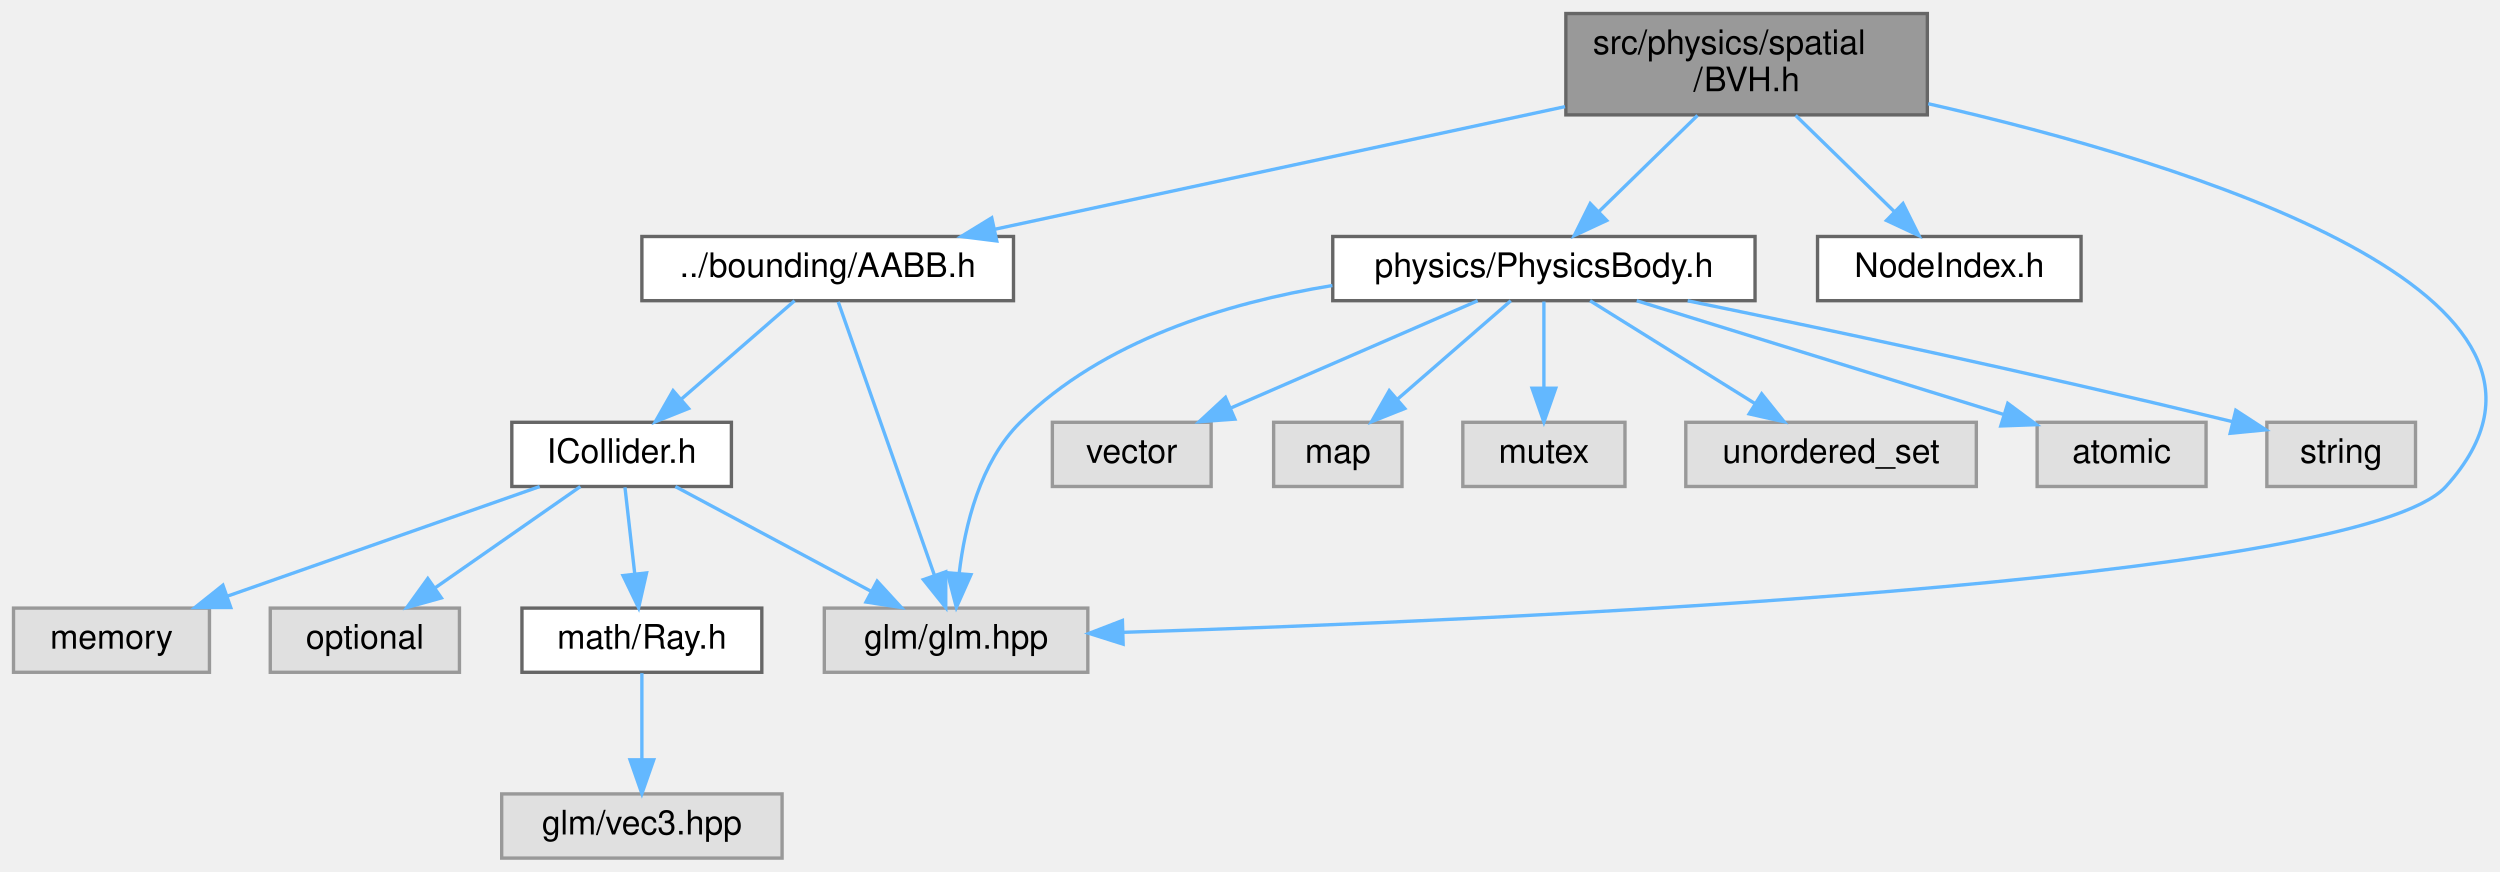
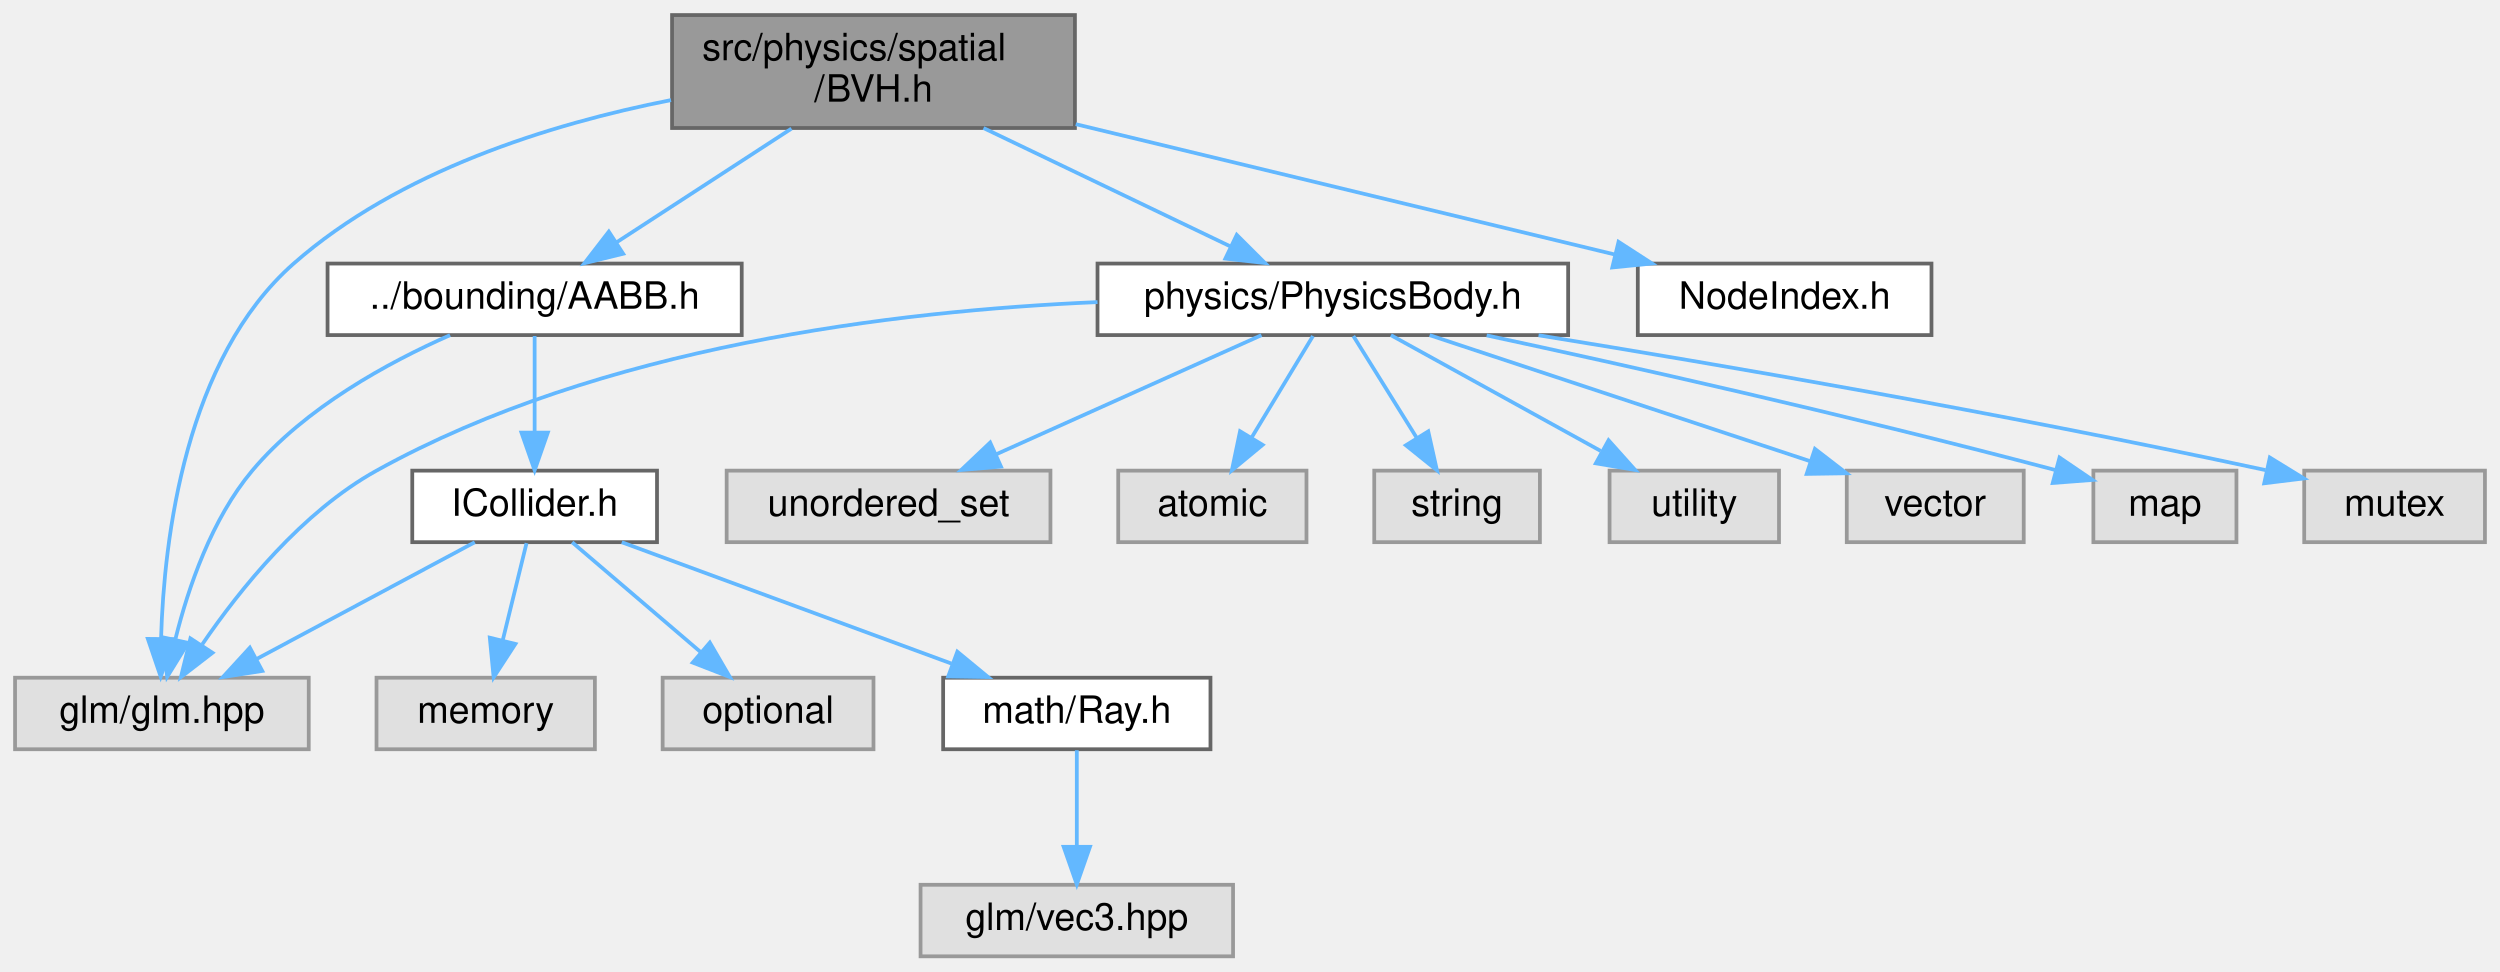
- <svg xmlns="http://www.w3.org/2000/svg" xmlns:xlink="http://www.w3.org/1999/xlink" width="740pt" height="258pt" viewBox="0.00 0.00 740.01 258.00">
+ <svg xmlns="http://www.w3.org/2000/svg" xmlns:xlink="http://www.w3.org/1999/xlink" width="664pt" height="258pt" viewBox="0.00 0.00 664.00 258.00">
  <g id="graph0" class="graph" transform="scale(1 1) rotate(0) translate(4 254)">
    <g id="Node000001" class="node">
      <g id="a_Node000001">
        <a xlink:title=" ">
-           <polygon fill="#999999" stroke="#666666" points="566.5,-250 459.5,-250 459.5,-220 566.5,-220 566.5,-250" />
-           <text text-anchor="start" x="467.5" y="-238" font-family="Helvetica,sans-Serif" font-size="10.00">src/physics/spatial</text>
-           <text text-anchor="middle" x="513" y="-227" font-family="Helvetica,sans-Serif" font-size="10.00">/BVH.h</text>
+           <polygon fill="#999999" stroke="#666666" points="281.5,-250 174.5,-250 174.5,-220 281.5,-220 281.5,-250" />
+           <text text-anchor="start" x="182.5" y="-238" font-family="Helvetica,sans-Serif" font-size="10.00">src/physics/spatial</text>
+           <text text-anchor="middle" x="228" y="-227" font-family="Helvetica,sans-Serif" font-size="10.00">/BVH.h</text>
        </a>
      </g>
    </g>
    <g id="Node000002" class="node">
      <g id="a_Node000002">
        <a xlink:title=" ">
-           <polygon fill="#e0e0e0" stroke="#999999" points="318,-74 240,-74 240,-55 318,-55 318,-74" />
-           <text text-anchor="middle" x="279" y="-62" font-family="Helvetica,sans-Serif" font-size="10.00">glm/glm.hpp</text>
+           <polygon fill="#e0e0e0" stroke="#999999" points="78,-74 0,-74 0,-55 78,-55 78,-74" />
+           <text text-anchor="middle" x="39" y="-62" font-family="Helvetica,sans-Serif" font-size="10.00">glm/glm.hpp</text>
        </a>
      </g>
    </g>
    <g id="edge1_Node000001_Node000002" class="edge">
      <g id="a_edge1_Node000001_Node000002">
        <a xlink:title=" ">
-           <path fill="none" stroke="#63b8ff" d="M566.76,-223.3C643.89,-205.69 771.35,-166.79 720,-110 694.13,-81.38 438.19,-70.29 328.5,-66.83" />
-           <polygon fill="#63b8ff" stroke="#63b8ff" points="328.45,-63.33 318.35,-66.52 328.24,-70.33 328.45,-63.33" />
+           <path fill="none" stroke="#63b8ff" d="M174.22,-227.42C141.93,-221.04 101.86,-208.51 74,-184 45.24,-158.7 39.57,-111.03 38.78,-84.52" />
+           <polygon fill="#63b8ff" stroke="#63b8ff" points="42.27,-84.24 38.68,-74.28 35.27,-84.31 42.27,-84.24" />
        </a>
      </g>
    </g>
    <g id="Node000003" class="node">
      <g id="a_Node000003">
        <a xlink:href="AABB_8h.html" target="_top" xlink:title=" ">
-           <polygon fill="white" stroke="#666666" points="296,-184 186,-184 186,-165 296,-165 296,-184" />
-           <text text-anchor="middle" x="241" y="-172" font-family="Helvetica,sans-Serif" font-size="10.00">../bounding/AABB.h</text>
+           <polygon fill="white" stroke="#666666" points="193,-184 83,-184 83,-165 193,-165 193,-184" />
+           <text text-anchor="middle" x="138" y="-172" font-family="Helvetica,sans-Serif" font-size="10.00">../bounding/AABB.h</text>
        </a>
      </g>
    </g>
    <g id="edge2_Node000001_Node000003" class="edge">
      <g id="a_edge2_Node000001_Node000003">
        <a xlink:title=" ">
-           <path fill="none" stroke="#63b8ff" d="M459.26,-222.44C410.12,-211.87 338.02,-196.37 290.32,-186.11" />
-           <polygon fill="#63b8ff" stroke="#63b8ff" points="291.04,-182.68 280.52,-184 289.56,-189.53 291.04,-182.68" />
+           <path fill="none" stroke="#63b8ff" d="M206.21,-219.84C192.13,-210.68 173.87,-198.82 159.79,-189.66" />
+           <polygon fill="#63b8ff" stroke="#63b8ff" points="161.51,-186.61 151.22,-184.09 157.7,-192.48 161.51,-186.61" />
        </a>
      </g>
    </g>
    <g id="Node000009" class="node">
      <g id="a_Node000009">
        <a xlink:href="NodeIndex_8h.html" target="_top" xlink:title=" ">
-           <polygon fill="white" stroke="#666666" points="612,-184 534,-184 534,-165 612,-165 612,-184" />
-           <text text-anchor="middle" x="573" y="-172" font-family="Helvetica,sans-Serif" font-size="10.00">NodeIndex.h</text>
+           <polygon fill="white" stroke="#666666" points="509,-184 431,-184 431,-165 509,-165 509,-184" />
+           <text text-anchor="middle" x="470" y="-172" font-family="Helvetica,sans-Serif" font-size="10.00">NodeIndex.h</text>
        </a>
      </g>
    </g>
    <g id="edge10_Node000001_Node000009" class="edge">
      <g id="a_edge10_Node000001_Node000009">
        <a xlink:title=" ">
-           <path fill="none" stroke="#63b8ff" d="M527.52,-219.84C536.32,-211.26 547.57,-200.3 556.67,-191.42" />
-           <polygon fill="#63b8ff" stroke="#63b8ff" points="559.29,-193.75 564.01,-184.27 554.41,-188.74 559.29,-193.75" />
+           <path fill="none" stroke="#63b8ff" d="M281.71,-221.02C324.71,-210.62 384.34,-196.21 424.9,-186.4" />
+           <polygon fill="#63b8ff" stroke="#63b8ff" points="425.88,-189.77 434.77,-184.02 424.23,-182.96 425.88,-189.77" />
        </a>
      </g>
    </g>
    <g id="Node000010" class="node">
      <g id="a_Node000010">
        <a xlink:href="PhysicsBody_8h.html" target="_top" xlink:title=" ">
-           <polygon fill="white" stroke="#666666" points="515.5,-184 390.5,-184 390.5,-165 515.5,-165 515.5,-184" />
-           <text text-anchor="middle" x="453" y="-172" font-family="Helvetica,sans-Serif" font-size="10.00">physics/PhysicsBody.h</text>
+           <polygon fill="white" stroke="#666666" points="412.5,-184 287.5,-184 287.5,-165 412.5,-165 412.5,-184" />
+           <text text-anchor="middle" x="350" y="-172" font-family="Helvetica,sans-Serif" font-size="10.00">physics/PhysicsBody.h</text>
        </a>
      </g>
    </g>
    <g id="edge11_Node000001_Node000010" class="edge">
      <g id="a_edge11_Node000001_Node000010">
        <a xlink:title=" ">
-           <path fill="none" stroke="#63b8ff" d="M498.48,-219.84C489.68,-211.26 478.43,-200.3 469.33,-191.42" />
-           <polygon fill="#63b8ff" stroke="#63b8ff" points="471.59,-188.74 461.99,-184.27 466.71,-193.75 471.59,-188.74" />
+           <path fill="none" stroke="#63b8ff" d="M257.22,-219.99C277.12,-210.45 303.28,-197.9 322.75,-188.57" />
+           <polygon fill="#63b8ff" stroke="#63b8ff" points="324.48,-191.62 331.98,-184.14 321.45,-185.31 324.48,-191.62" />
        </a>
      </g>
    </g>
    <g id="edge3_Node000003_Node000002" class="edge">
      <g id="a_edge3_Node000003_Node000002">
        <a xlink:title=" ">
-           <path fill="none" stroke="#63b8ff" d="M244.11,-164.66C250.32,-147.01 264.37,-107.09 272.62,-83.64" />
-           <polygon fill="#63b8ff" stroke="#63b8ff" points="275.94,-84.75 275.95,-74.16 269.33,-82.43 275.94,-84.75" />
+           <path fill="none" stroke="#63b8ff" d="M115.54,-164.99C99,-157.69 77.02,-145.7 63,-129 52.23,-116.17 46.02,-98 42.62,-84.38" />
+           <polygon fill="#63b8ff" stroke="#63b8ff" points="45.96,-83.25 40.4,-74.23 39.12,-84.75 45.96,-83.25" />
        </a>
      </g>
    </g>
    <g id="Node000004" class="node">
      <g id="a_Node000004">
        <a xlink:href="ICollider_8h.html" target="_top" xlink:title="Abstract interface for collision detection shapes.">
-           <polygon fill="white" stroke="#666666" points="212.5,-129 147.5,-129 147.5,-110 212.5,-110 212.5,-129" />
-           <text text-anchor="middle" x="180" y="-117" font-family="Helvetica,sans-Serif" font-size="10.00">ICollider.h</text>
+           <polygon fill="white" stroke="#666666" points="170.5,-129 105.5,-129 105.5,-110 170.5,-110 170.5,-129" />
+           <text text-anchor="middle" x="138" y="-117" font-family="Helvetica,sans-Serif" font-size="10.00">ICollider.h</text>
        </a>
      </g>
    </g>
    <g id="edge4_Node000003_Node000004" class="edge">
      <g id="a_edge4_Node000003_Node000004">
        <a xlink:title=" ">
-           <path fill="none" stroke="#63b8ff" d="M231.2,-164.98C222.18,-157.15 208.59,-145.34 197.68,-135.86" />
-           <polygon fill="#63b8ff" stroke="#63b8ff" points="199.82,-133.09 189.98,-129.17 195.23,-138.37 199.82,-133.09" />
+           <path fill="none" stroke="#63b8ff" d="M138,-164.75C138,-157.8 138,-147.85 138,-139.13" />
+           <polygon fill="#63b8ff" stroke="#63b8ff" points="141.5,-139.09 138,-129.09 134.5,-139.09 141.5,-139.09" />
        </a>
      </g>
    </g>
    <g id="edge5_Node000004_Node000002" class="edge">
      <g id="a_edge5_Node000004_Node000002">
        <a xlink:title=" ">
-           <path fill="none" stroke="#63b8ff" d="M195.91,-109.98C211.55,-101.61 235.66,-88.7 253.88,-78.95" />
-           <polygon fill="#63b8ff" stroke="#63b8ff" points="255.64,-81.98 262.8,-74.17 252.34,-75.8 255.64,-81.98" />
+           <path fill="none" stroke="#63b8ff" d="M122.09,-109.98C106.45,-101.61 82.34,-88.7 64.12,-78.95" />
+           <polygon fill="#63b8ff" stroke="#63b8ff" points="65.66,-75.8 55.2,-74.17 62.36,-81.98 65.66,-75.8" />
        </a>
      </g>
    </g>
    <g id="Node000005" class="node">
      <g id="a_Node000005">
        <a xlink:title=" ">
-           <polygon fill="#e0e0e0" stroke="#999999" points="58,-74 0,-74 0,-55 58,-55 58,-74" />
-           <text text-anchor="middle" x="29" y="-62" font-family="Helvetica,sans-Serif" font-size="10.00">memory</text>
+           <polygon fill="#e0e0e0" stroke="#999999" points="154,-74 96,-74 96,-55 154,-55 154,-74" />
+           <text text-anchor="middle" x="125" y="-62" font-family="Helvetica,sans-Serif" font-size="10.00">memory</text>
        </a>
      </g>
    </g>
    <g id="edge6_Node000004_Node000005" class="edge">
      <g id="a_edge6_Node000004_Node000005">
        <a xlink:title=" ">
-           <path fill="none" stroke="#63b8ff" d="M155.74,-109.98C130.68,-101.19 91.37,-87.39 63.17,-77.49" />
-           <polygon fill="#63b8ff" stroke="#63b8ff" points="64.3,-74.18 53.7,-74.17 61.98,-80.78 64.3,-74.18" />
+           <path fill="none" stroke="#63b8ff" d="M135.85,-109.75C134.13,-102.72 131.65,-92.62 129.5,-83.84" />
+           <polygon fill="#63b8ff" stroke="#63b8ff" points="132.89,-82.97 127.11,-74.09 126.09,-84.63 132.89,-82.97" />
        </a>
      </g>
    </g>
    <g id="Node000006" class="node">
      <g id="a_Node000006">
        <a xlink:title=" ">
-           <polygon fill="#e0e0e0" stroke="#999999" points="132,-74 76,-74 76,-55 132,-55 132,-74" />
-           <text text-anchor="middle" x="104" y="-62" font-family="Helvetica,sans-Serif" font-size="10.00">optional</text>
+           <polygon fill="#e0e0e0" stroke="#999999" points="228,-74 172,-74 172,-55 228,-55 228,-74" />
+           <text text-anchor="middle" x="200" y="-62" font-family="Helvetica,sans-Serif" font-size="10.00">optional</text>
        </a>
      </g>
    </g>
    <g id="edge7_Node000004_Node000006" class="edge">
      <g id="a_edge7_Node000004_Node000006">
        <a xlink:title=" ">
-           <path fill="none" stroke="#63b8ff" d="M167.79,-109.98C156.22,-101.92 138.62,-89.65 124.84,-80.03" />
-           <polygon fill="#63b8ff" stroke="#63b8ff" points="126.64,-77.02 116.43,-74.17 122.63,-82.76 126.64,-77.02" />
+           <path fill="none" stroke="#63b8ff" d="M147.96,-109.98C157.13,-102.15 170.94,-90.34 182.03,-80.86" />
+           <polygon fill="#63b8ff" stroke="#63b8ff" points="184.53,-83.33 189.86,-74.17 179.98,-78.01 184.53,-83.33" />
        </a>
      </g>
    </g>
    <g id="Node000007" class="node">
      <g id="a_Node000007">
        <a xlink:href="Ray_8h.html" target="_top" xlink:title=" ">
-           <polygon fill="white" stroke="#666666" points="221.5,-74 150.5,-74 150.5,-55 221.5,-55 221.5,-74" />
-           <text text-anchor="middle" x="186" y="-62" font-family="Helvetica,sans-Serif" font-size="10.00">math/Ray.h</text>
+           <polygon fill="white" stroke="#666666" points="317.5,-74 246.5,-74 246.5,-55 317.5,-55 317.5,-74" />
+           <text text-anchor="middle" x="282" y="-62" font-family="Helvetica,sans-Serif" font-size="10.00">math/Ray.h</text>
        </a>
      </g>
    </g>
    <g id="edge8_Node000004_Node000007" class="edge">
      <g id="a_edge8_Node000004_Node000007">
        <a xlink:title=" ">
-           <path fill="none" stroke="#63b8ff" d="M180.99,-109.75C181.78,-102.8 182.9,-92.85 183.89,-84.13" />
-           <polygon fill="#63b8ff" stroke="#63b8ff" points="187.38,-84.42 185.03,-74.09 180.42,-83.63 187.38,-84.42" />
+           <path fill="none" stroke="#63b8ff" d="M161.14,-109.98C184.82,-101.27 221.87,-87.63 248.71,-77.75" />
+           <polygon fill="#63b8ff" stroke="#63b8ff" points="250.27,-80.91 258.44,-74.17 247.85,-74.34 250.27,-80.91" />
        </a>
      </g>
    </g>
    <g id="Node000008" class="node">
      <g id="a_Node000008">
        <a xlink:title=" ">
-           <polygon fill="#e0e0e0" stroke="#999999" points="227.5,-19 144.5,-19 144.5,0 227.5,0 227.5,-19" />
-           <text text-anchor="middle" x="186" y="-7" font-family="Helvetica,sans-Serif" font-size="10.00">glm/vec3.hpp</text>
+           <polygon fill="#e0e0e0" stroke="#999999" points="323.5,-19 240.5,-19 240.5,0 323.5,0 323.5,-19" />
+           <text text-anchor="middle" x="282" y="-7" font-family="Helvetica,sans-Serif" font-size="10.00">glm/vec3.hpp</text>
        </a>
      </g>
    </g>
    <g id="edge9_Node000007_Node000008" class="edge">
      <g id="a_edge9_Node000007_Node000008">
        <a xlink:title=" ">
-           <path fill="none" stroke="#63b8ff" d="M186,-54.75C186,-47.8 186,-37.85 186,-29.13" />
-           <polygon fill="#63b8ff" stroke="#63b8ff" points="189.5,-29.09 186,-19.09 182.5,-29.09 189.5,-29.09" />
-         </a>
-       </g>
-     </g>
-     <g id="edge14_Node000010_Node000002" class="edge">
-       <g id="a_edge14_Node000010_Node000002">
-         <a xlink:title=" ">
-           <path fill="none" stroke="#63b8ff" d="M390.4,-169.49C358.93,-164.34 322.39,-153.12 298,-129 286.12,-117.25 281.6,-98.41 279.92,-84.29" />
-           <polygon fill="#63b8ff" stroke="#63b8ff" points="283.4,-83.89 279.09,-74.21 276.42,-84.46 283.4,-83.89" />
+           <path fill="none" stroke="#63b8ff" d="M282,-54.75C282,-47.8 282,-37.85 282,-29.13" />
+           <polygon fill="#63b8ff" stroke="#63b8ff" points="285.5,-29.09 282,-19.09 278.5,-29.09 285.5,-29.09" />
+         </a>
+       </g>
+     </g>
+     <g id="edge15_Node000010_Node000002" class="edge">
+       <g id="a_edge15_Node000010_Node000002">
+         <a xlink:title=" ">
+           <path fill="none" stroke="#63b8ff" d="M287.5,-173.76C233.64,-171.47 155.41,-161.95 96,-129 76.23,-118.04 59.78,-97.59 49.71,-82.85" />
+           <polygon fill="#63b8ff" stroke="#63b8ff" points="52.44,-80.62 44.05,-74.15 46.57,-84.44 52.44,-80.62" />
        </a>
      </g>
    </g>
    <g id="Node000011" class="node">
      <g id="a_Node000011">
        <a xlink:title=" ">
-           <polygon fill="#e0e0e0" stroke="#999999" points="649,-129 599,-129 599,-110 649,-110 649,-129" />
-           <text text-anchor="middle" x="624" y="-117" font-family="Helvetica,sans-Serif" font-size="10.00">atomic</text>
+           <polygon fill="#e0e0e0" stroke="#999999" points="343,-129 293,-129 293,-110 343,-110 343,-129" />
+           <text text-anchor="middle" x="318" y="-117" font-family="Helvetica,sans-Serif" font-size="10.00">atomic</text>
        </a>
      </g>
    </g>
    <g id="edge12_Node000010_Node000011" class="edge">
      <g id="a_edge12_Node000010_Node000011">
        <a xlink:title=" ">
-           <path fill="none" stroke="#63b8ff" d="M480.47,-164.98C509.95,-155.85 556.85,-141.31 588.96,-131.36" />
-           <polygon fill="#63b8ff" stroke="#63b8ff" points="590.31,-134.61 598.82,-128.3 588.24,-127.92 590.31,-134.61" />
+           <path fill="none" stroke="#63b8ff" d="M344.72,-164.75C340.29,-157.42 333.84,-146.73 328.38,-137.7" />
+           <polygon fill="#63b8ff" stroke="#63b8ff" points="331.35,-135.84 323.19,-129.09 325.36,-139.46 331.35,-135.84" />
        </a>
      </g>
    </g>
    <g id="Node000012" class="node">
      <g id="a_Node000012">
        <a xlink:title=" ">
-           <polygon fill="#e0e0e0" stroke="#999999" points="711,-129 667,-129 667,-110 711,-110 711,-129" />
-           <text text-anchor="middle" x="689" y="-117" font-family="Helvetica,sans-Serif" font-size="10.00">string</text>
+           <polygon fill="#e0e0e0" stroke="#999999" points="405,-129 361,-129 361,-110 405,-110 405,-129" />
+           <text text-anchor="middle" x="383" y="-117" font-family="Helvetica,sans-Serif" font-size="10.00">string</text>
        </a>
      </g>
    </g>
    <g id="edge13_Node000010_Node000012" class="edge">
      <g id="a_edge13_Node000010_Node000012">
        <a xlink:title=" ">
-           <path fill="none" stroke="#63b8ff" d="M495.56,-164.96C535.01,-156.88 595.58,-144.1 656.85,-129.18" />
-           <polygon fill="#63b8ff" stroke="#63b8ff" points="657.81,-132.55 666.69,-126.77 656.14,-125.75 657.81,-132.55" />
+           <path fill="none" stroke="#63b8ff" d="M355.45,-164.75C360.01,-157.42 366.67,-146.73 372.29,-137.7" />
+           <polygon fill="#63b8ff" stroke="#63b8ff" points="375.34,-139.43 377.65,-129.09 369.4,-135.73 375.34,-139.43" />
        </a>
      </g>
    </g>
    <g id="Node000013" class="node">
      <g id="a_Node000013">
        <a xlink:title=" ">
-           <polygon fill="#e0e0e0" stroke="#999999" points="354.5,-129 307.5,-129 307.5,-110 354.5,-110 354.5,-129" />
-           <text text-anchor="middle" x="331" y="-117" font-family="Helvetica,sans-Serif" font-size="10.00">vector</text>
-         </a>
-       </g>
-     </g>
-     <g id="edge15_Node000010_Node000013" class="edge">
-       <g id="a_edge15_Node000010_Node000013">
-         <a xlink:title=" ">
-           <path fill="none" stroke="#63b8ff" d="M433.4,-164.98C413.68,-156.42 383.05,-143.11 360.42,-133.28" />
-           <polygon fill="#63b8ff" stroke="#63b8ff" points="361.52,-129.94 350.96,-129.17 358.74,-136.37 361.52,-129.94" />
+           <polygon fill="#e0e0e0" stroke="#999999" points="468.5,-129 423.5,-129 423.5,-110 468.5,-110 468.5,-129" />
+           <text text-anchor="middle" x="446" y="-117" font-family="Helvetica,sans-Serif" font-size="10.00">utility</text>
+         </a>
+       </g>
+     </g>
+     <g id="edge14_Node000010_Node000013" class="edge">
+       <g id="a_edge14_Node000010_Node000013">
+         <a xlink:title=" ">
+           <path fill="none" stroke="#63b8ff" d="M365.42,-164.98C380.45,-156.69 403.54,-143.94 421.16,-134.22" />
+           <polygon fill="#63b8ff" stroke="#63b8ff" points="423.23,-137.07 430.3,-129.17 419.85,-130.94 423.23,-137.07" />
        </a>
      </g>
    </g>
    <g id="Node000014" class="node">
      <g id="a_Node000014">
        <a xlink:title=" ">
-           <polygon fill="#e0e0e0" stroke="#999999" points="411,-129 373,-129 373,-110 411,-110 411,-129" />
-           <text text-anchor="middle" x="392" y="-117" font-family="Helvetica,sans-Serif" font-size="10.00">map</text>
+           <polygon fill="#e0e0e0" stroke="#999999" points="533.5,-129 486.5,-129 486.5,-110 533.5,-110 533.5,-129" />
+           <text text-anchor="middle" x="510" y="-117" font-family="Helvetica,sans-Serif" font-size="10.00">vector</text>
        </a>
      </g>
    </g>
    <g id="edge16_Node000010_Node000014" class="edge">
      <g id="a_edge16_Node000010_Node000014">
        <a xlink:title=" ">
-           <path fill="none" stroke="#63b8ff" d="M443.2,-164.98C434.18,-157.15 420.59,-145.34 409.68,-135.86" />
-           <polygon fill="#63b8ff" stroke="#63b8ff" points="411.82,-133.09 401.98,-129.17 407.23,-138.37 411.82,-133.09" />
+           <path fill="none" stroke="#63b8ff" d="M375.71,-164.98C403.17,-155.89 446.79,-141.44 476.82,-131.49" />
+           <polygon fill="#63b8ff" stroke="#63b8ff" points="478.05,-134.77 486.44,-128.3 475.85,-128.13 478.05,-134.77" />
        </a>
      </g>
    </g>
    <g id="Node000015" class="node">
      <g id="a_Node000015">
        <a xlink:title=" ">
-           <polygon fill="#e0e0e0" stroke="#999999" points="477,-129 429,-129 429,-110 477,-110 477,-129" />
-           <text text-anchor="middle" x="453" y="-117" font-family="Helvetica,sans-Serif" font-size="10.00">mutex</text>
+           <polygon fill="#e0e0e0" stroke="#999999" points="590,-129 552,-129 552,-110 590,-110 590,-129" />
+           <text text-anchor="middle" x="571" y="-117" font-family="Helvetica,sans-Serif" font-size="10.00">map</text>
        </a>
      </g>
    </g>
    <g id="edge17_Node000010_Node000015" class="edge">
      <g id="a_edge17_Node000010_Node000015">
        <a xlink:title=" ">
-           <path fill="none" stroke="#63b8ff" d="M453,-164.75C453,-157.8 453,-147.85 453,-139.13" />
-           <polygon fill="#63b8ff" stroke="#63b8ff" points="456.5,-139.09 453,-129.09 449.5,-139.09 456.5,-139.09" />
+           <path fill="none" stroke="#63b8ff" d="M390.86,-164.92C427.92,-156.96 484.26,-144.38 541.78,-129.19" />
+           <polygon fill="#63b8ff" stroke="#63b8ff" points="543.01,-132.48 551.77,-126.53 541.21,-125.72 543.01,-132.48" />
        </a>
      </g>
    </g>
    <g id="Node000016" class="node">
      <g id="a_Node000016">
        <a xlink:title=" ">
-           <polygon fill="#e0e0e0" stroke="#999999" points="581,-129 495,-129 495,-110 581,-110 581,-129" />
-           <text text-anchor="middle" x="538" y="-117" font-family="Helvetica,sans-Serif" font-size="10.00">unordered_set</text>
+           <polygon fill="#e0e0e0" stroke="#999999" points="656,-129 608,-129 608,-110 656,-110 656,-129" />
+           <text text-anchor="middle" x="632" y="-117" font-family="Helvetica,sans-Serif" font-size="10.00">mutex</text>
        </a>
      </g>
    </g>
    <g id="edge18_Node000010_Node000016" class="edge">
      <g id="a_edge18_Node000010_Node000016">
        <a xlink:title=" ">
-           <path fill="none" stroke="#63b8ff" d="M466.66,-164.98C479.84,-156.77 500.03,-144.18 515.57,-134.49" />
-           <polygon fill="#63b8ff" stroke="#63b8ff" points="517.46,-137.43 524.09,-129.17 513.76,-131.49 517.46,-137.43" />
+           <path fill="none" stroke="#63b8ff" d="M404.64,-164.95C452.97,-157.11 525.61,-144.67 597.73,-129.14" />
+           <polygon fill="#63b8ff" stroke="#63b8ff" points="598.87,-132.48 607.9,-126.93 597.38,-125.64 598.87,-132.48" />
+         </a>
+       </g>
+     </g>
+     <g id="Node000017" class="node">
+       <g id="a_Node000017">
+         <a xlink:title=" ">
+           <polygon fill="#e0e0e0" stroke="#999999" points="275,-129 189,-129 189,-110 275,-110 275,-129" />
+           <text text-anchor="middle" x="232" y="-117" font-family="Helvetica,sans-Serif" font-size="10.00">unordered_set</text>
+         </a>
+       </g>
+     </g>
+     <g id="edge19_Node000010_Node000017" class="edge">
+       <g id="a_edge19_Node000010_Node000017">
+         <a xlink:title=" ">
+           <path fill="none" stroke="#63b8ff" d="M331.04,-164.98C311.97,-156.42 282.34,-143.11 260.45,-133.28" />
+           <polygon fill="#63b8ff" stroke="#63b8ff" points="261.86,-130.07 251.3,-129.17 258.99,-136.46 261.86,-130.07" />
        </a>
      </g>
    </g>
  </g>
</svg>
